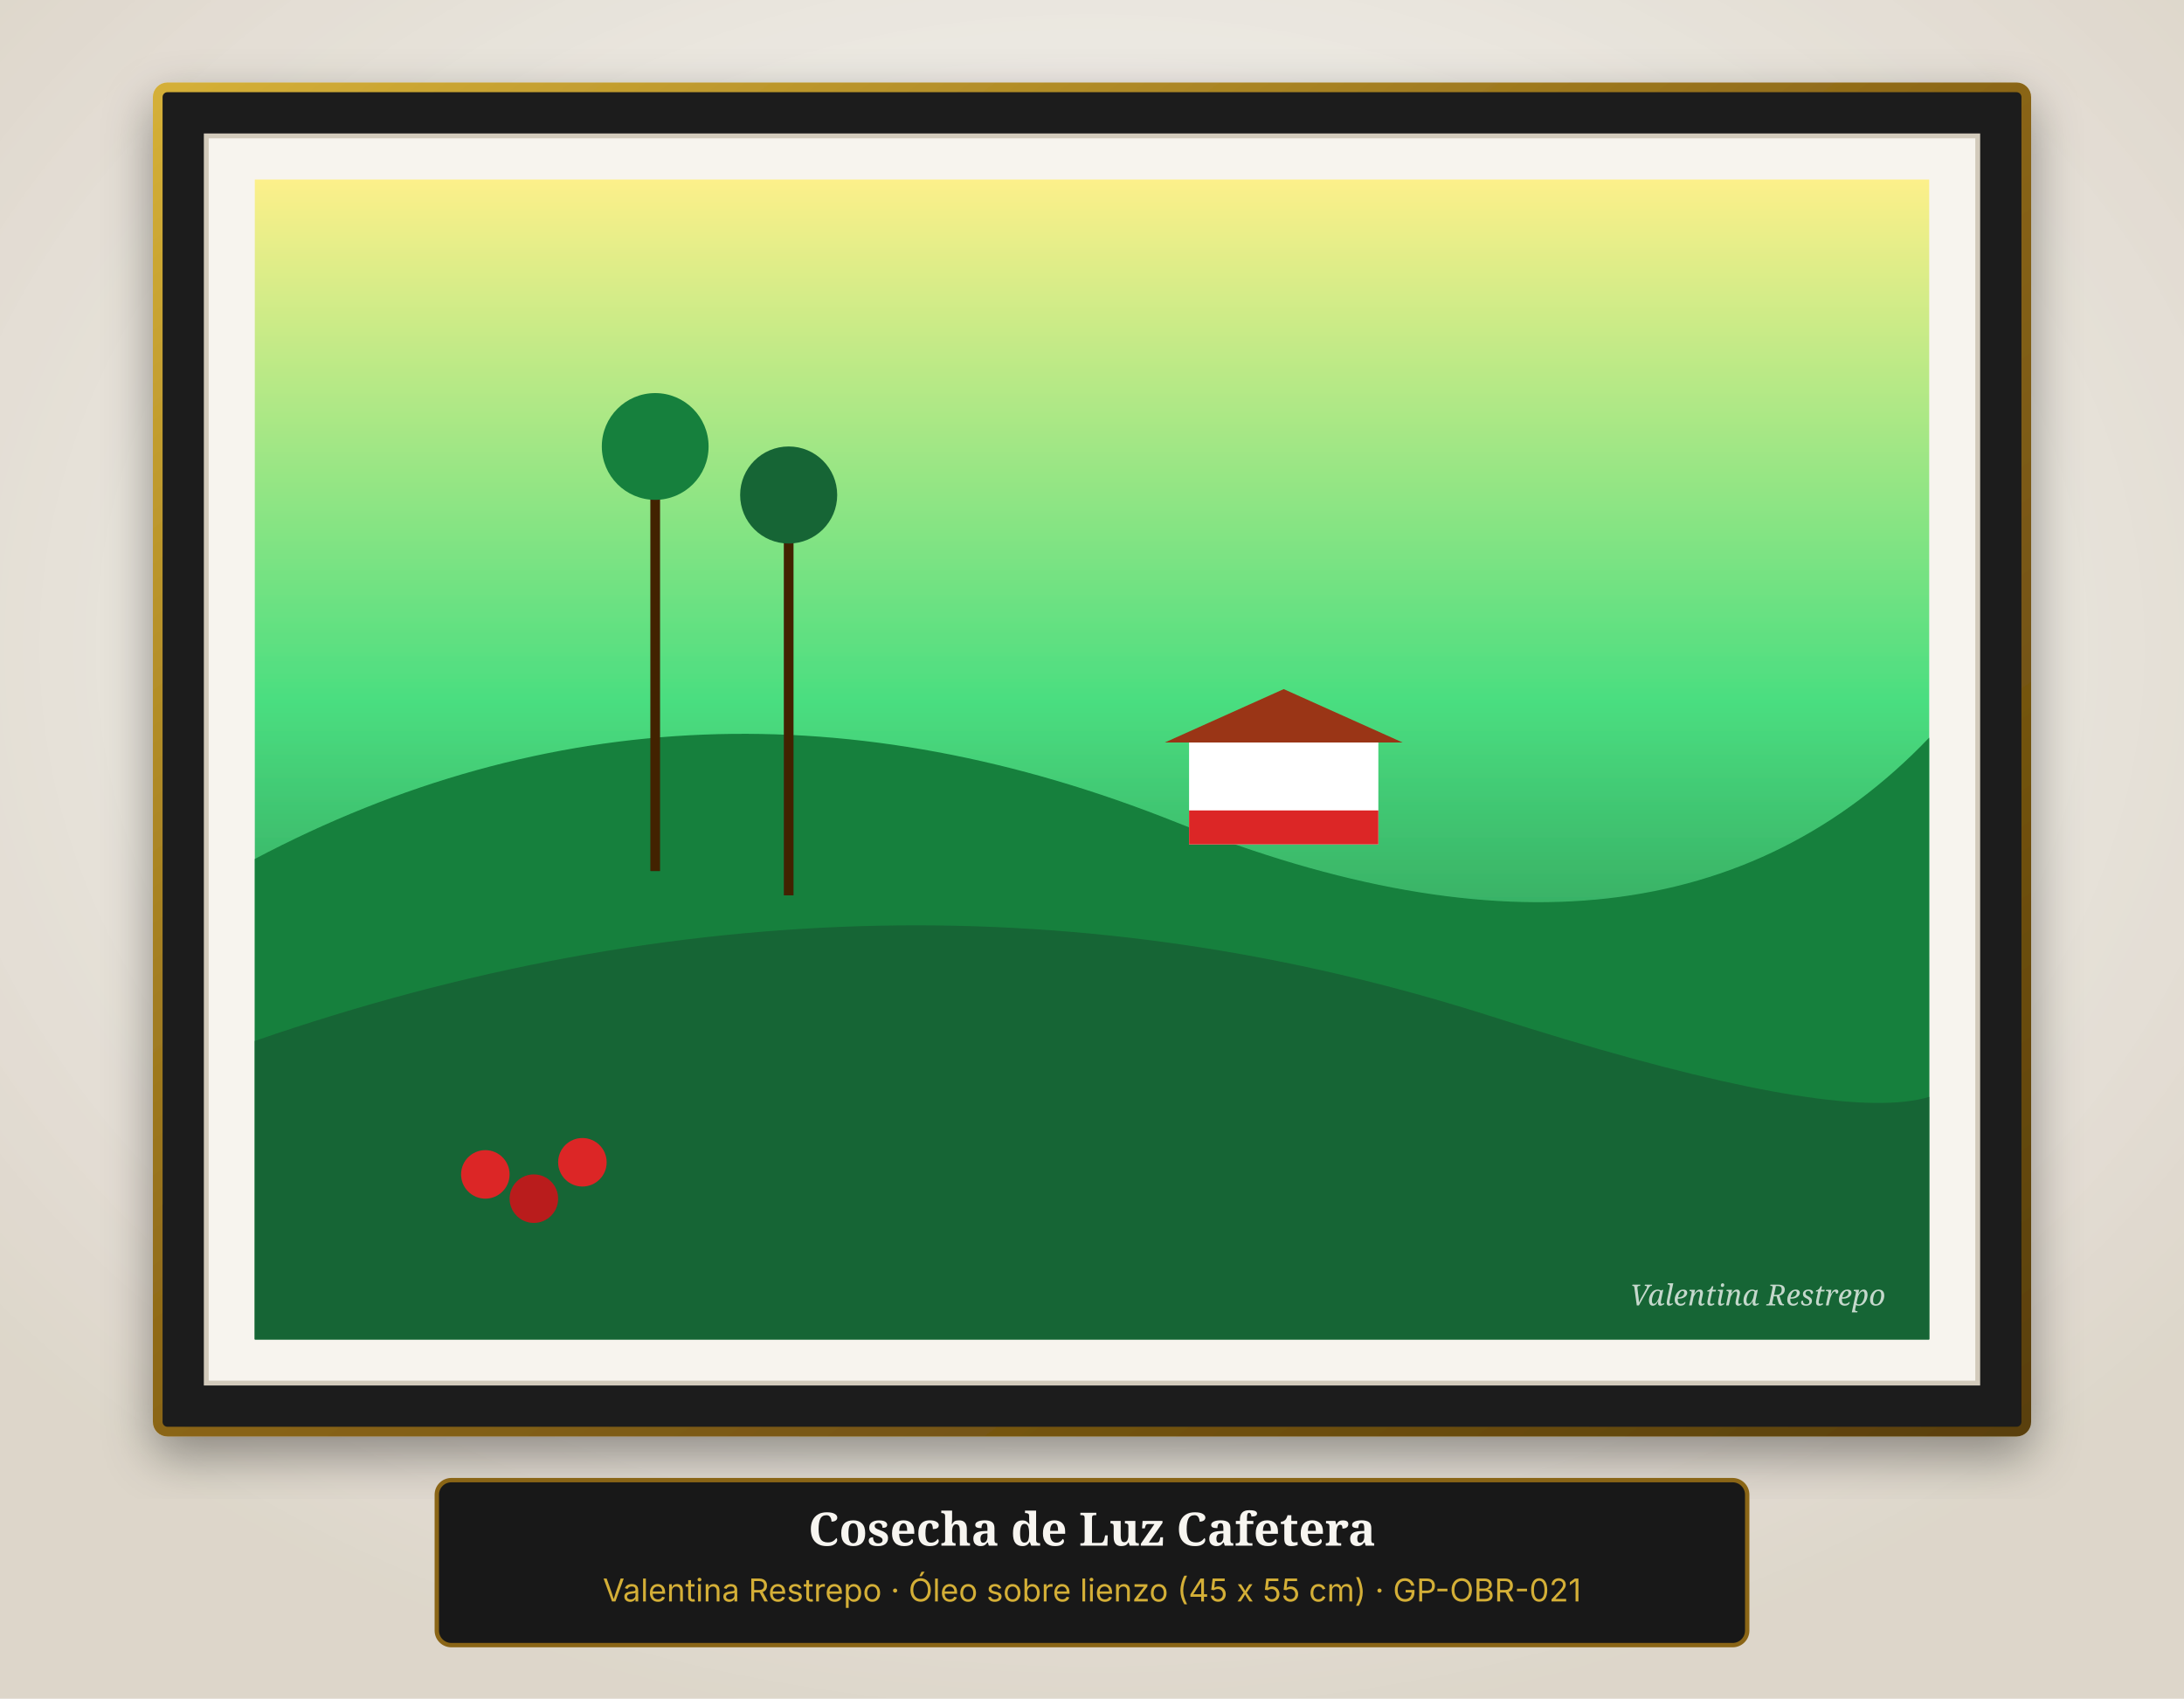
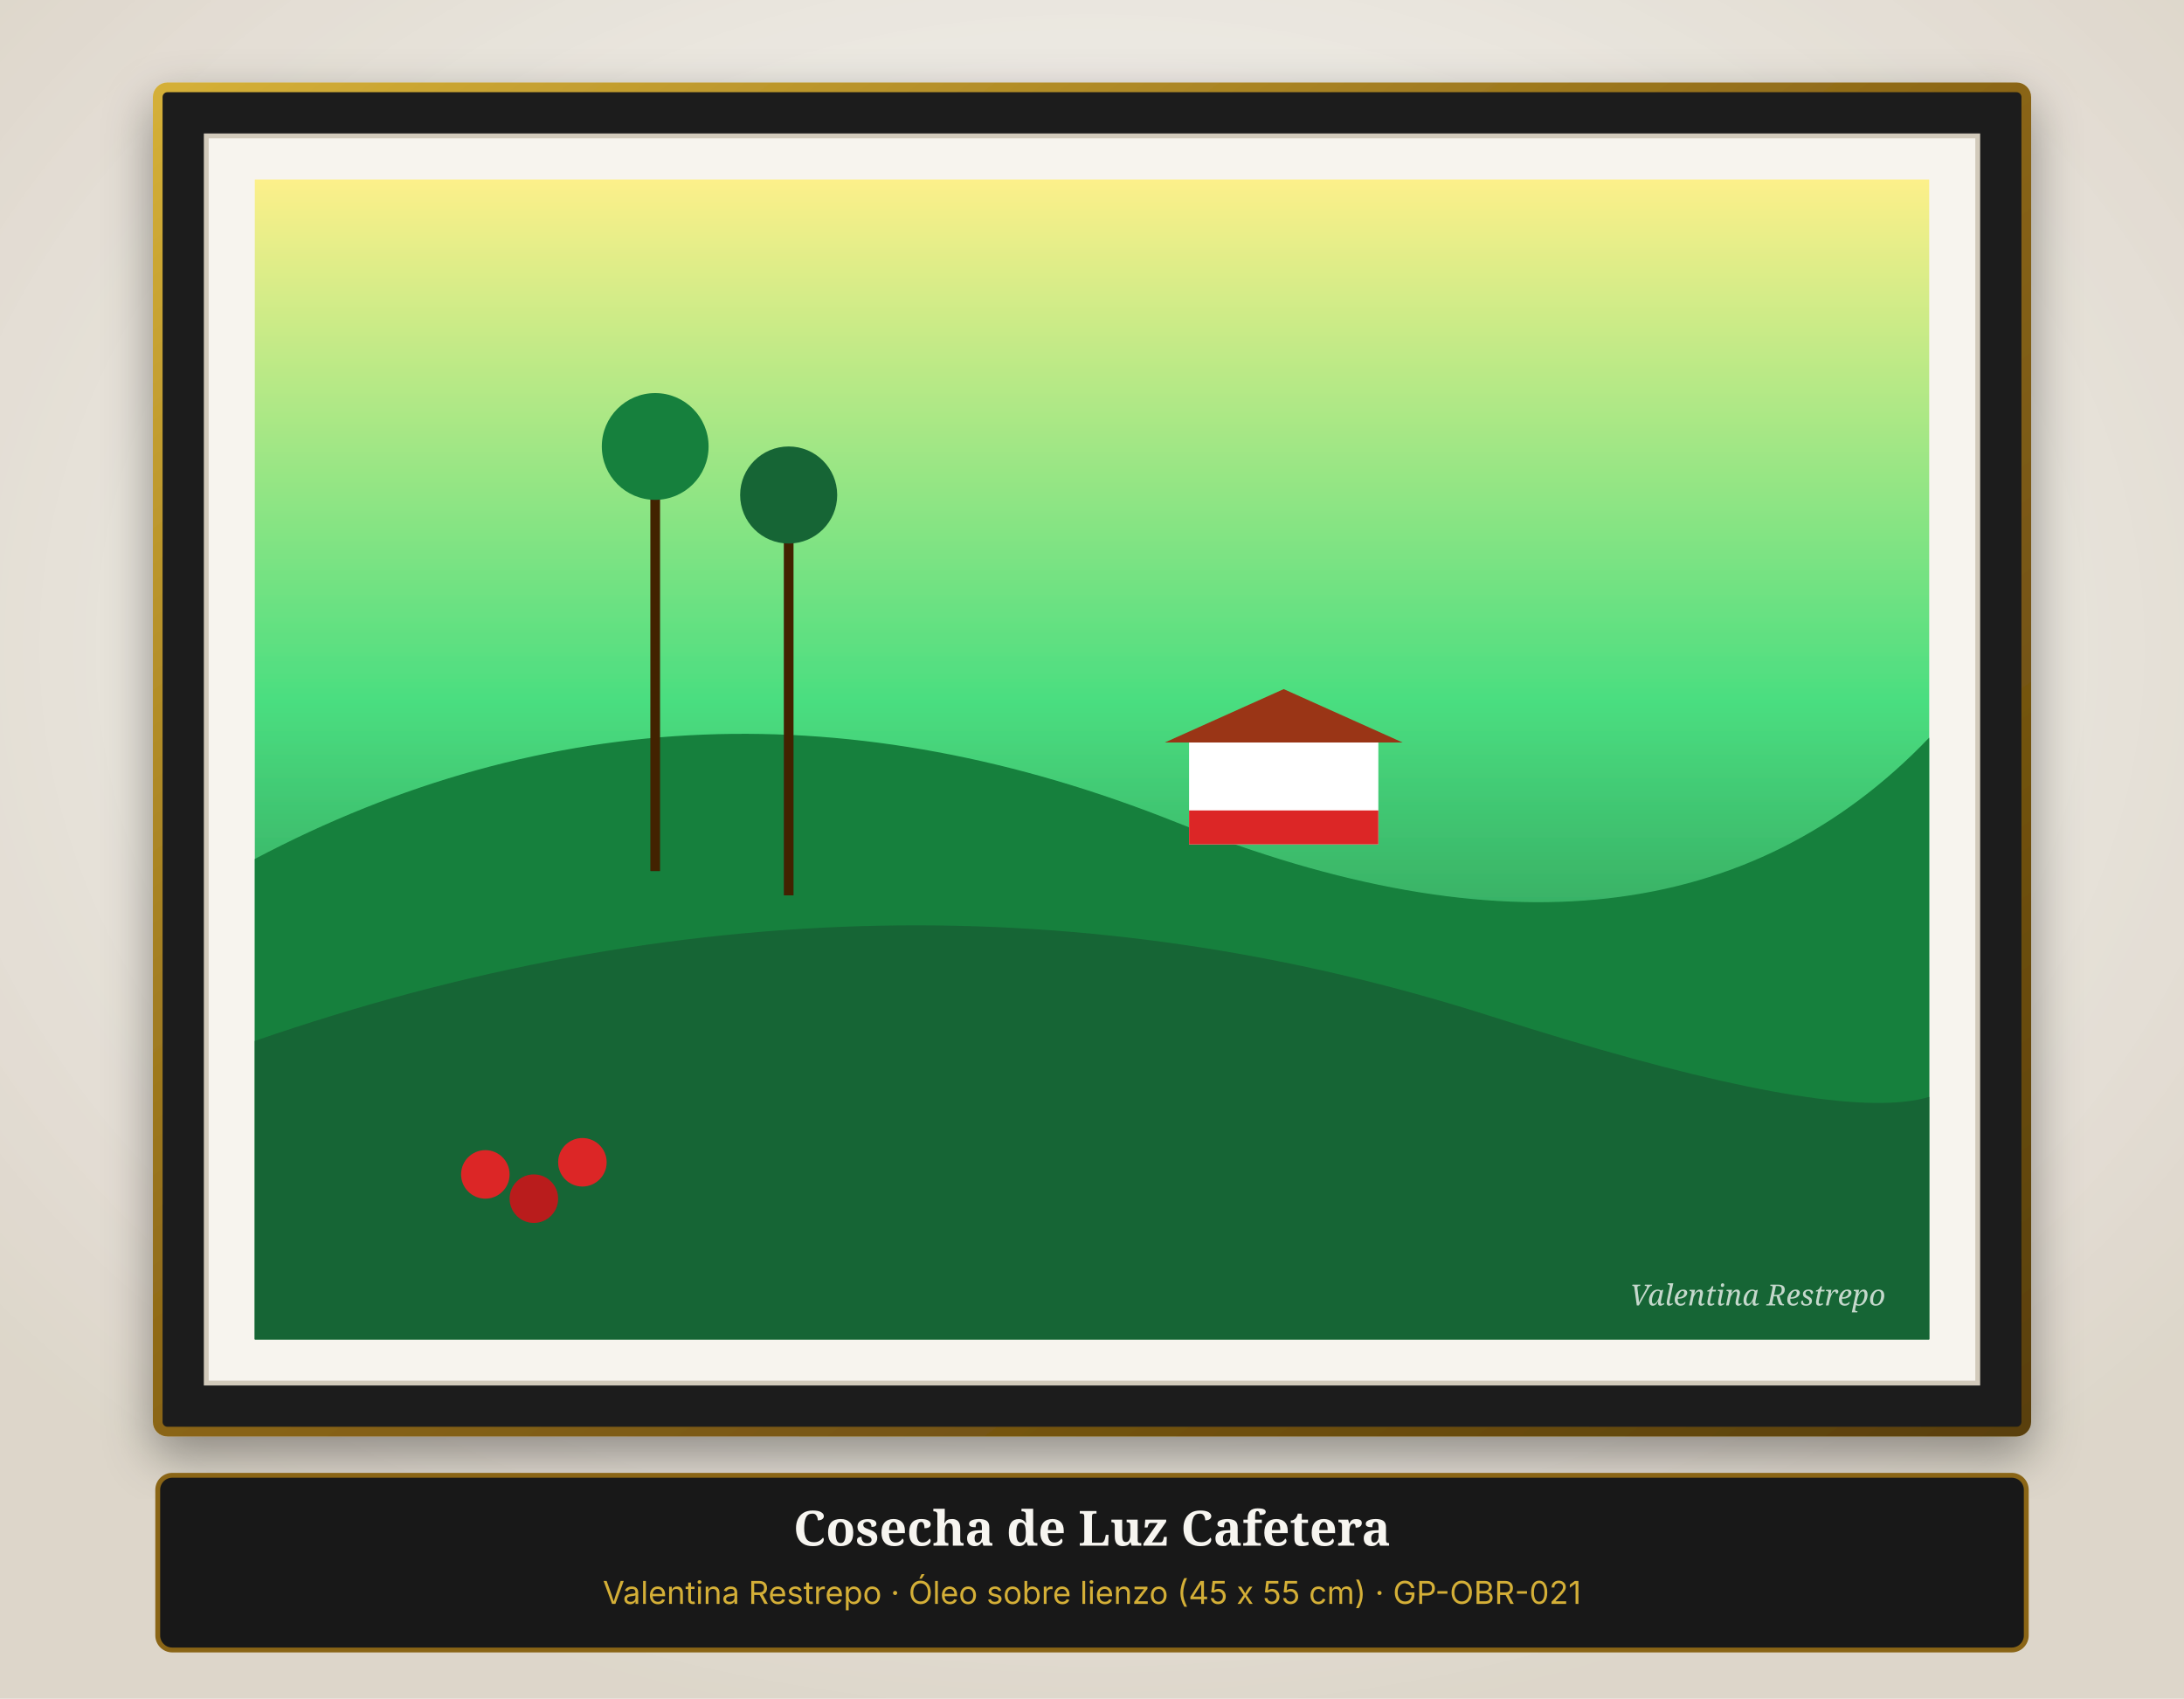
<svg xmlns="http://www.w3.org/2000/svg" viewBox="0 0 900 700" width="900" height="700" role="img" aria-label="Cosecha de Luz Cafetera — Valentina Restrepo">
  <defs>
    <linearGradient id="bg" x1="0" y1="0" x2="0" y2="1">
      <stop offset="0%" stop-color="#fef08a" />
      <stop offset="45%" stop-color="#4ade80" />
      <stop offset="100%" stop-color="#14532d" />
    </linearGradient>
    <filter id="shadow" x="-5%" y="-5%" width="110%" height="110%">
      <feDropShadow dx="0" dy="8" stdDeviation="10" flood-color="#000000" flood-opacity="0.38" />
    </filter>
    <filter id="canvasTex" x="0%" y="0%" width="100%" height="100%">
      <feTurbulence type="fractalNoise" baseFrequency="0.04" numOctaves="3" result="noise" />
      <feDiffuseLighting in="noise" lighting-color="#ffffff" surfaceScale="1.2" result="light">
        <feDistantLight azimuth="45" elevation="60" />
      </feDiffuseLighting>
      <feBlend in="SourceGraphic" in2="light" mode="multiply" />
    </filter>
    <linearGradient id="goldFrame" x1="0" y1="0" x2="1" y2="1">
      <stop offset="0%" stop-color="#D4AF37" />
      <stop offset="50%" stop-color="#8A6516" />
      <stop offset="100%" stop-color="#5A400C" />
    </linearGradient>
  </defs>
  <rect width="900" height="700" fill="#eae5dc" />
  <radialGradient id="wallSpot" cx="50%" cy="38%" r="65%">
    <stop offset="0%" stop-color="#ffffff" stop-opacity="0.85" />
    <stop offset="100%" stop-color="#dcd5c9" stop-opacity="0.95" />
  </radialGradient>
  <rect width="900" height="700" fill="url(#wallSpot)" />
  <g filter="url(#shadow)">
    <rect x="65" y="36" width="770" height="554" rx="4" fill="#1b1b1b" stroke="url(#goldFrame)" stroke-width="4" />
    <rect x="85" y="56" width="730" height="514" fill="#f7f4ee" stroke="#d2cabb" stroke-width="2" />
    <svg x="105" y="74" width="690" height="478" viewBox="0 0 690 478">
      <rect width="690" height="478" fill="url(#bg)" />
      <path d="M0 280 Q180 185 380 265 T690 230 L690 478 L0 478 Z" fill="#15803d" />
      <path d="M0 355 Q260 265 510 345 T690 325 L690 478 L0 478 Z" fill="#166534" />
      <g transform="translate(385, 210)">
        <rect x="0" y="22" width="78" height="42" fill="#ffffff" />
        <rect x="0" y="50" width="78" height="14" fill="#dc2626" />
        <polygon points="-10,22 39,0 88,22" fill="#9a3412" />
      </g>
      <line x1="165" y1="115" x2="165" y2="285" stroke="#422006" stroke-width="4" />
      <circle cx="165" cy="110" r="22" fill="#15803d" />
      <line x1="220" y1="135" x2="220" y2="295" stroke="#422006" stroke-width="4" />
      <circle cx="220" cy="130" r="20" fill="#166534" />
      <circle cx="95" cy="410" r="10" fill="#dc2626" />
      <circle cx="115" cy="420" r="10" fill="#b91c1c" />
      <circle cx="135" cy="405" r="10" fill="#dc2626" />
      <text x="672" y="464" font-family="Georgia, serif" font-size="12" font-style="italic" fill="rgba(255,255,255,0.75)" text-anchor="end">Valentina Restrepo</text>
    </svg>
  </g>
-   <g transform="translate(180, 610)">
-     <rect width="540" height="68" rx="6" fill="#181818" stroke="#8A6516" stroke-width="1.8" />
-     <text x="270" y="27" font-family="Georgia, 'Playfair Display', serif" font-size="19" font-weight="bold" fill="#F7F5F0" text-anchor="middle">Cosecha de Luz Cafetera</text>
-     <text x="270" y="50" font-family="'Inter', Arial, sans-serif" font-size="13" fill="#D4AF37" text-anchor="middle">Valentina Restrepo  ·  Óleo sobre lienzo (45 x 55 cm)  ·  GP-OBR-021</text>
+   <g transform="translate(65, 608)">
+     <rect width="770" height="72" rx="6" fill="#181818" stroke="#8A6516" stroke-width="2" />
+     <text x="385" y="29" font-family="Georgia, 'Playfair Display', serif" font-size="20" font-weight="bold" fill="#F7F5F0" text-anchor="middle">Cosecha de Luz Cafetera</text>
+     <text x="385" y="53" font-family="'Inter', Arial, sans-serif" font-size="13" fill="#D4AF37" text-anchor="middle">Valentina Restrepo  ·  Óleo sobre lienzo (45 x 55 cm)  ·  GP-OBR-021</text>
  </g>
</svg>
